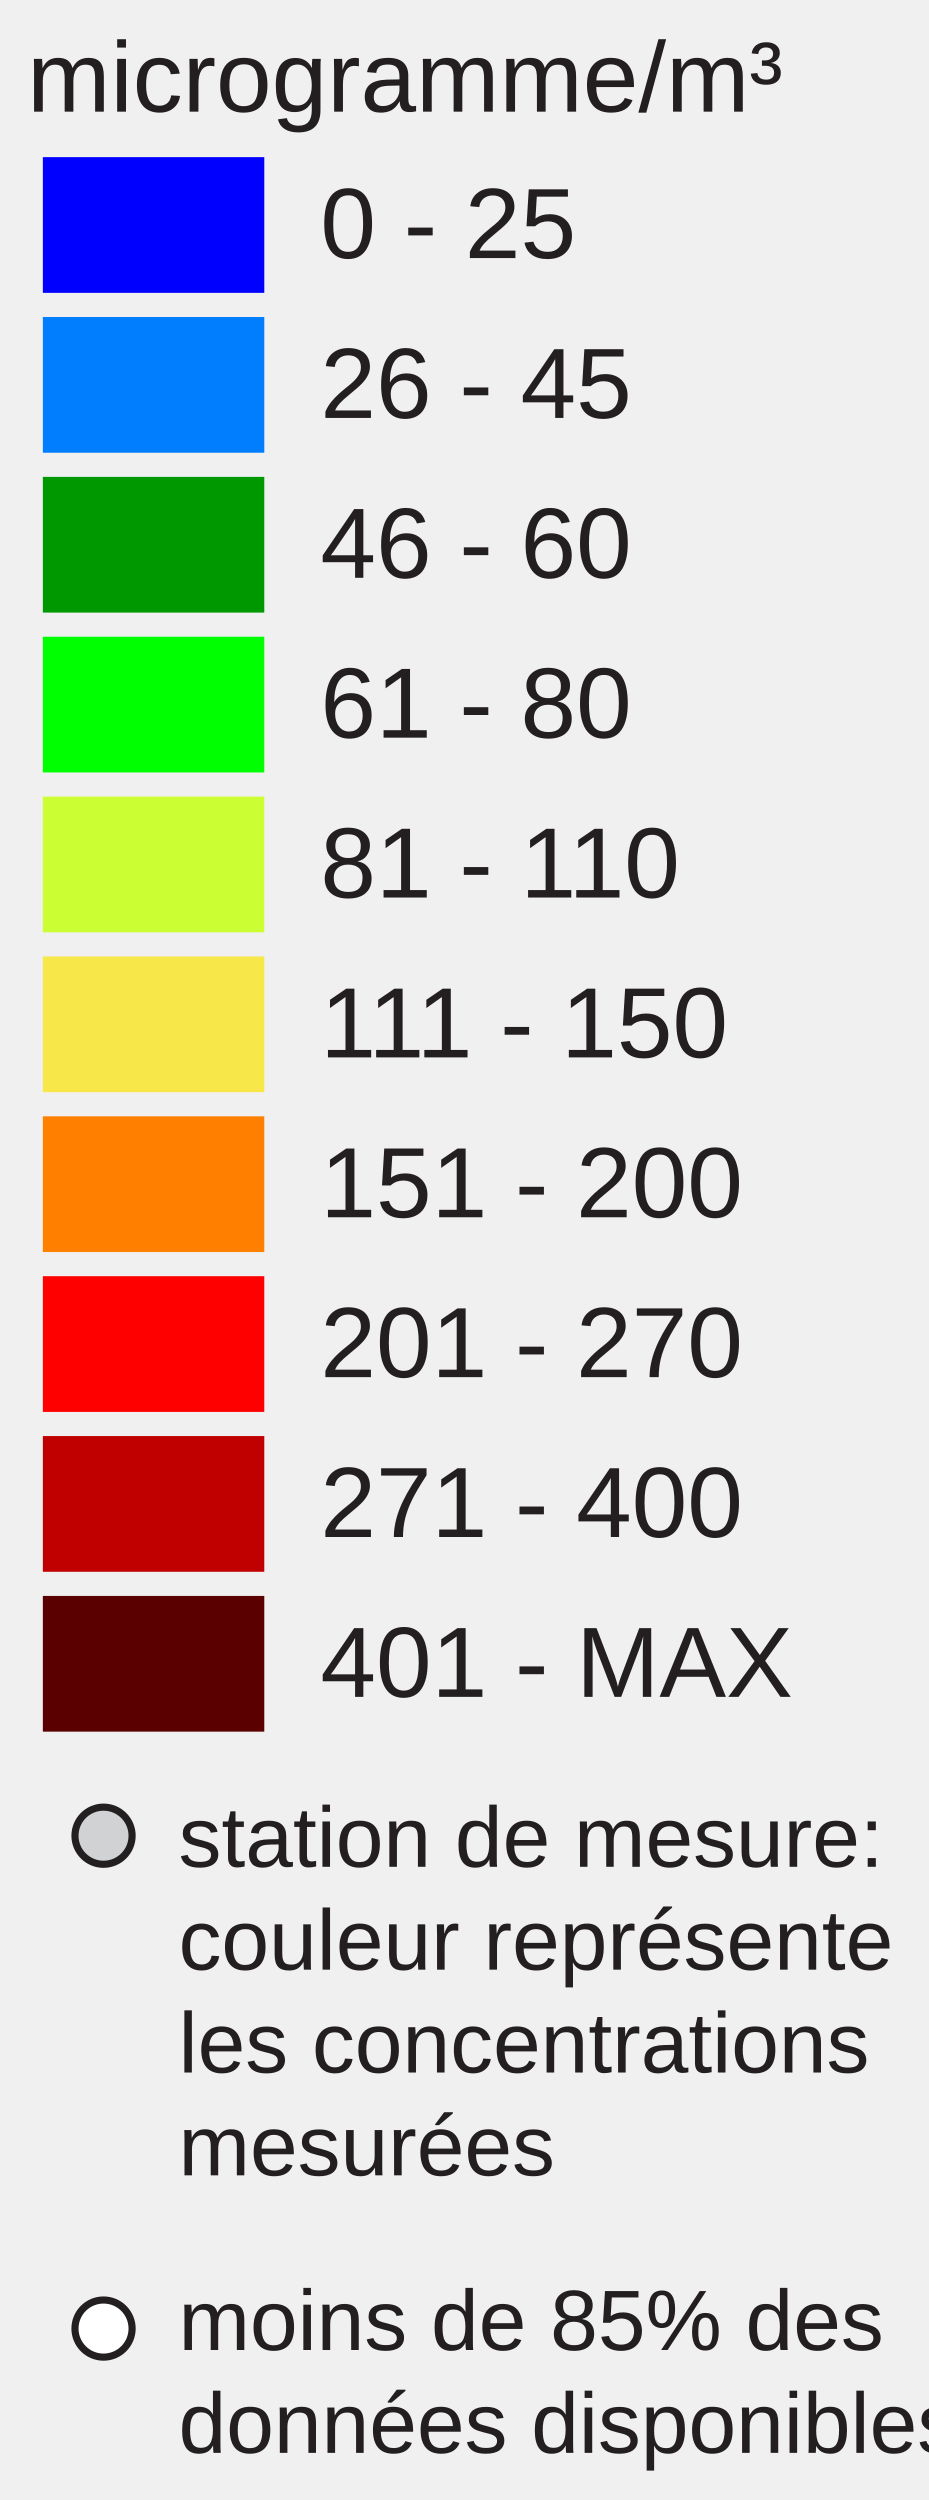
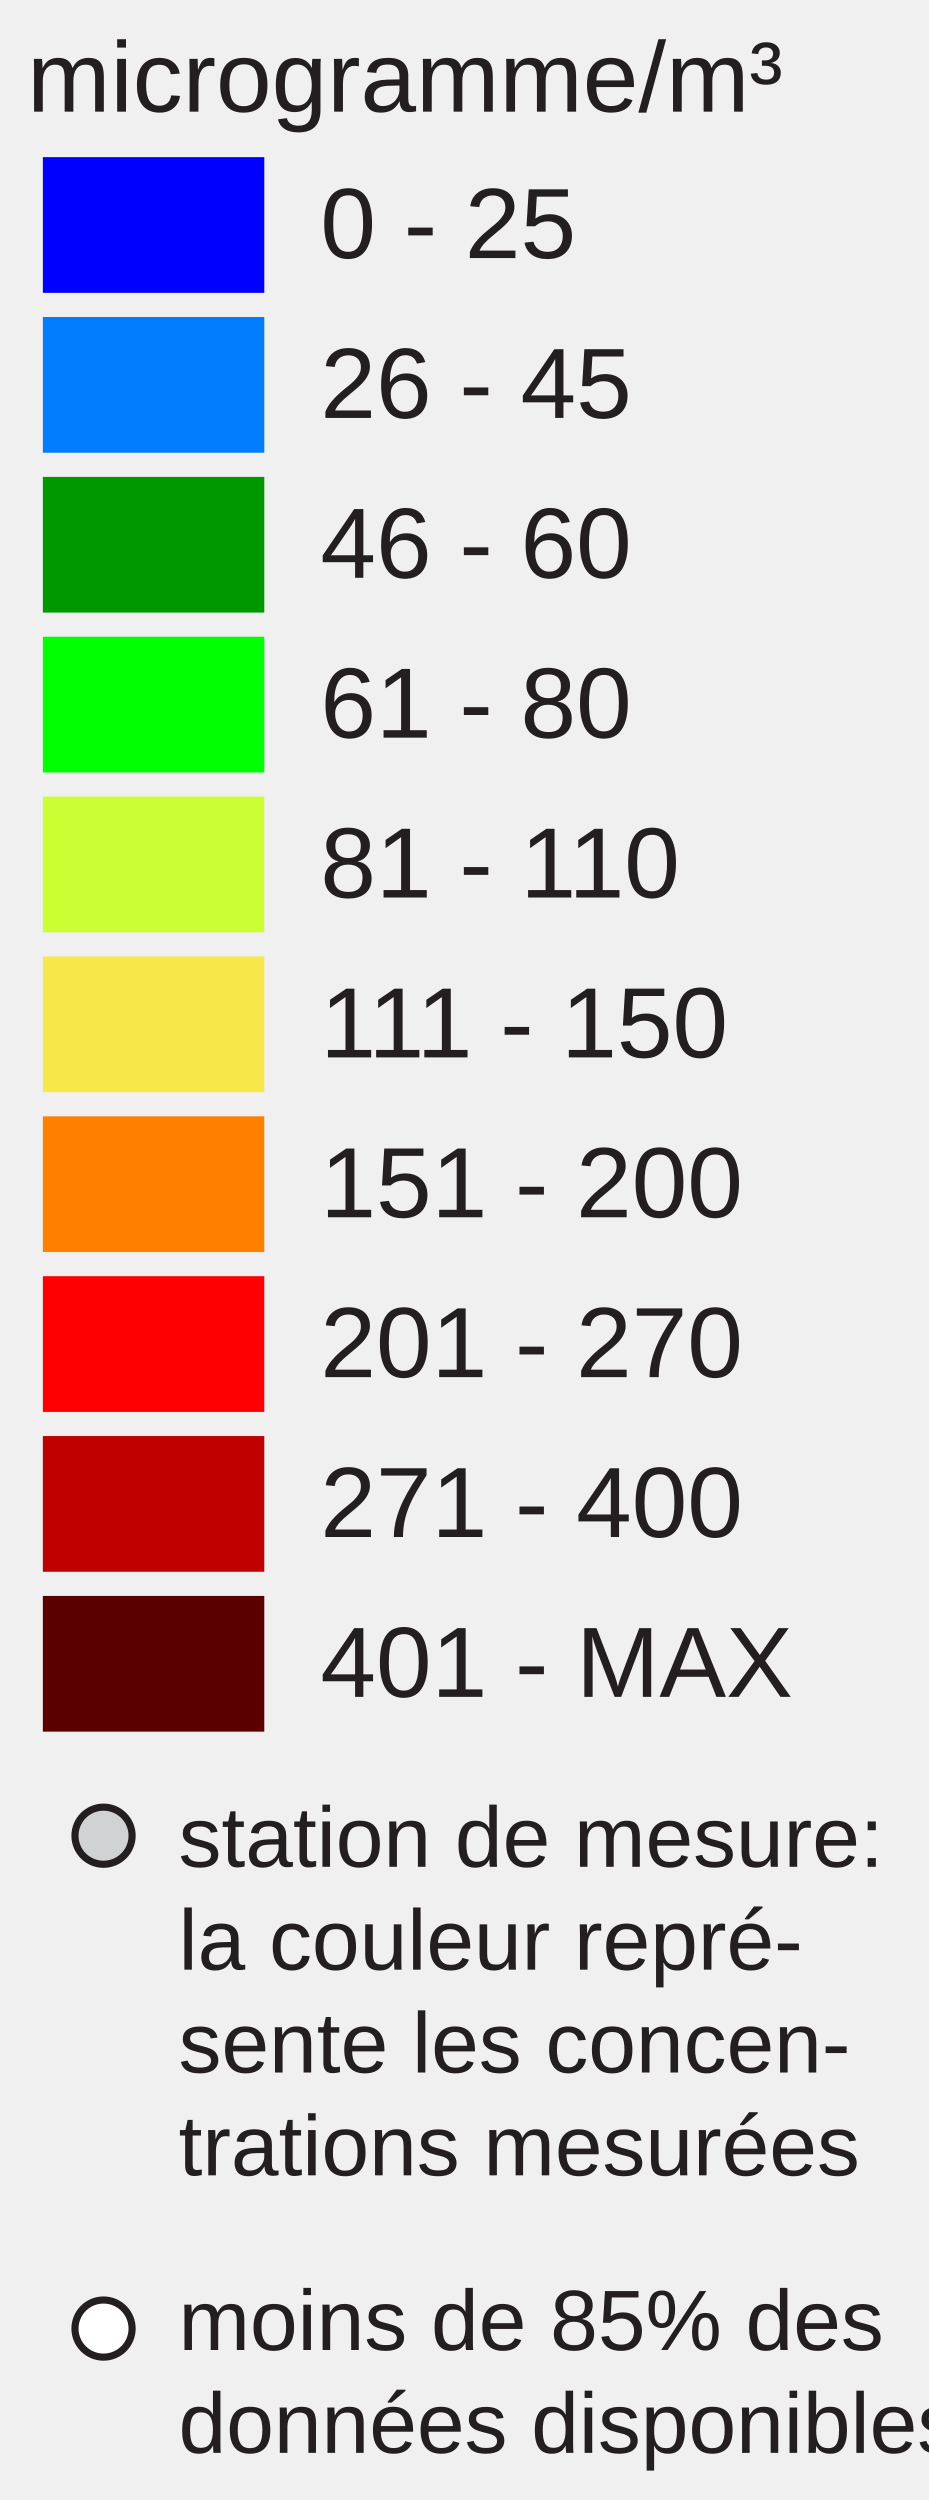
<svg xmlns="http://www.w3.org/2000/svg" version="1.1" id="Layer_1" x="0px" y="0px" width="130px" height="350px" viewBox="0 0 130 350" enable-background="new 0 0 130 350" xml:space="preserve">
  <rect x="6" y="22" fill="#0000FF" width="31" height="19" />
  <rect x="6" y="44.381" fill="#007EFD" width="31" height="19" />
  <rect x="6" y="66.762" fill="#009800" width="31" height="19" />
  <rect x="6" y="89.143" fill="#00FF00" width="31" height="19" />
  <rect x="6" y="111.524" fill="#CCFF33" width="31" height="19" />
  <rect x="6" y="133.905" fill="#F8E748" width="31" height="19" />
  <rect x="6" y="156.286" fill="#FF8000" width="31" height="19" />
  <rect x="6" y="178.668" fill="#FF0000" width="31" height="19" />
  <rect x="6" y="201.049" fill="#C00000" width="31" height="19" />
  <rect x="6" y="223.43" fill="#5A0000" width="31" height="19" />
  <text transform="matrix(1 0 0 1 44.853 36.1304)" fill="#231F20" font-family="Arial" font-size="14">0 - 25</text>
  <text transform="matrix(1 0 0 1 44.853 58.5112)" fill="#231F20" font-family="Arial" font-size="14">26 - 45</text>
  <text transform="matrix(1 0 0 1 44.853 80.8926)" fill="#231F20" font-family="Arial" font-size="14">46 - 60</text>
  <text transform="matrix(1 0 0 1 44.853 103.2734)" fill="#231F20" font-family="Arial" font-size="14">61 - 80</text>
  <text transform="matrix(1 0 0 1 44.853 125.6548)" fill="#231F20" font-family="Arial" font-size="14">81 - 110</text>
  <text transform="matrix(1 0 0 1 44.853 148.0352)" fill="#231F20" font-family="Arial" font-size="14">111 - 150</text>
  <text transform="matrix(1 0 0 1 44.853 170.417)" fill="#231F20" font-family="Arial" font-size="14">151 - 200</text>
  <text transform="matrix(1 0 0 1 44.853 192.7988)" fill="#231F20" font-family="Arial" font-size="14">201 - 270</text>
  <text transform="matrix(1 0 0 1 44.853 215.1797)" fill="#231F20" font-family="Arial" font-size="14">271 - 400</text>
  <text transform="matrix(1 0 0 1 44.853 237.5605)" fill="#231F20" font-family="Arial" font-size="14">401 - MAX</text>
  <text font-size="14" font-family="Arial" transform="translate(3.8027 15.631)" fill="#231F20">microgramme/m³</text>
  <circle fill="#D0D2D3" stroke="#231F20" stroke-miterlimit="10" cx="14.495" cy="257" r="4" />
  <circle fill="#FFFFFF" stroke="#231F20" stroke-miterlimit="10" cx="14.495" cy="326" r="4" />
  <text font-size="12" font-family="Arial" transform="translate(25 261.35)" fill="#231F20">station de mesure:</text>
-   <text font-size="12" font-family="Arial" transform="translate(25 275.75)" fill="#231F20">couleur représente</text>
-   <text font-size="12" font-family="Arial" transform="translate(25 290.15)" fill="#231F20">les concentrations</text>
-   <text font-size="12" font-family="Arial" transform="translate(25 304.55)" fill="#231F20">mesurées</text>
+   <text font-size="12" font-family="Arial" transform="translate(25 275.75)" fill="#231F20">la couleur repré-</text>
+   <text font-size="12" font-family="Arial" transform="translate(25 290.15)" fill="#231F20">sente les concen-</text>
+   <text font-size="12" font-family="Arial" transform="translate(25 304.55)" fill="#231F20">trations mesurées</text>
  <text font-size="12" font-family="Arial" transform="translate(25 329)" fill="#231F20">moins de 85% des</text>
  <text font-size="12" font-family="Arial" transform="translate(25 343.4)" fill="#231F20">données disponibles</text>
</svg>
